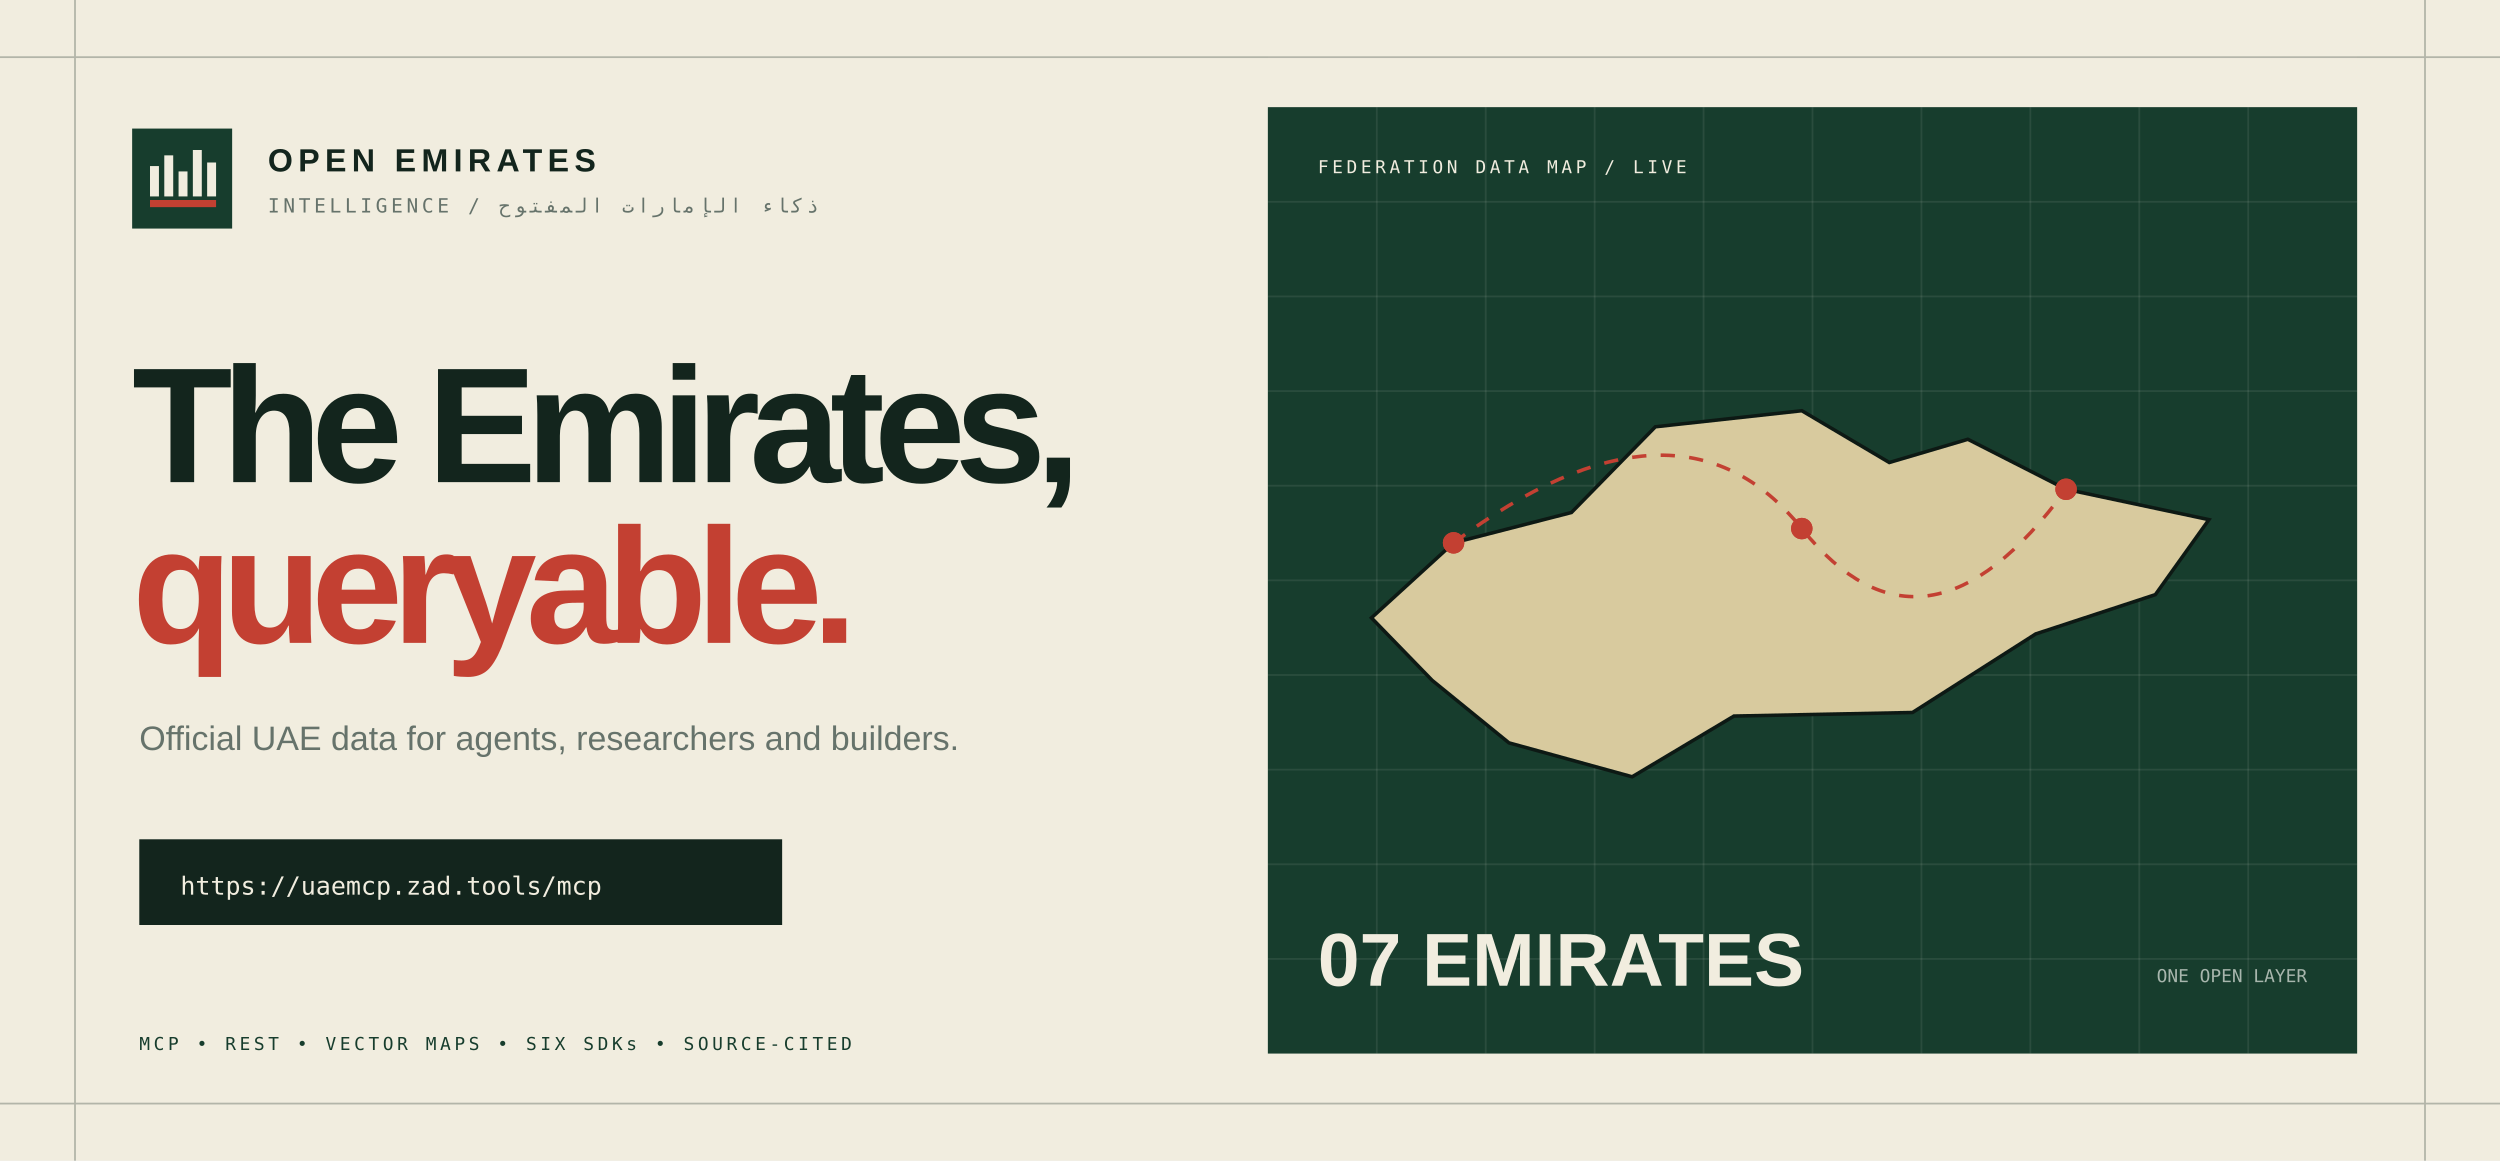
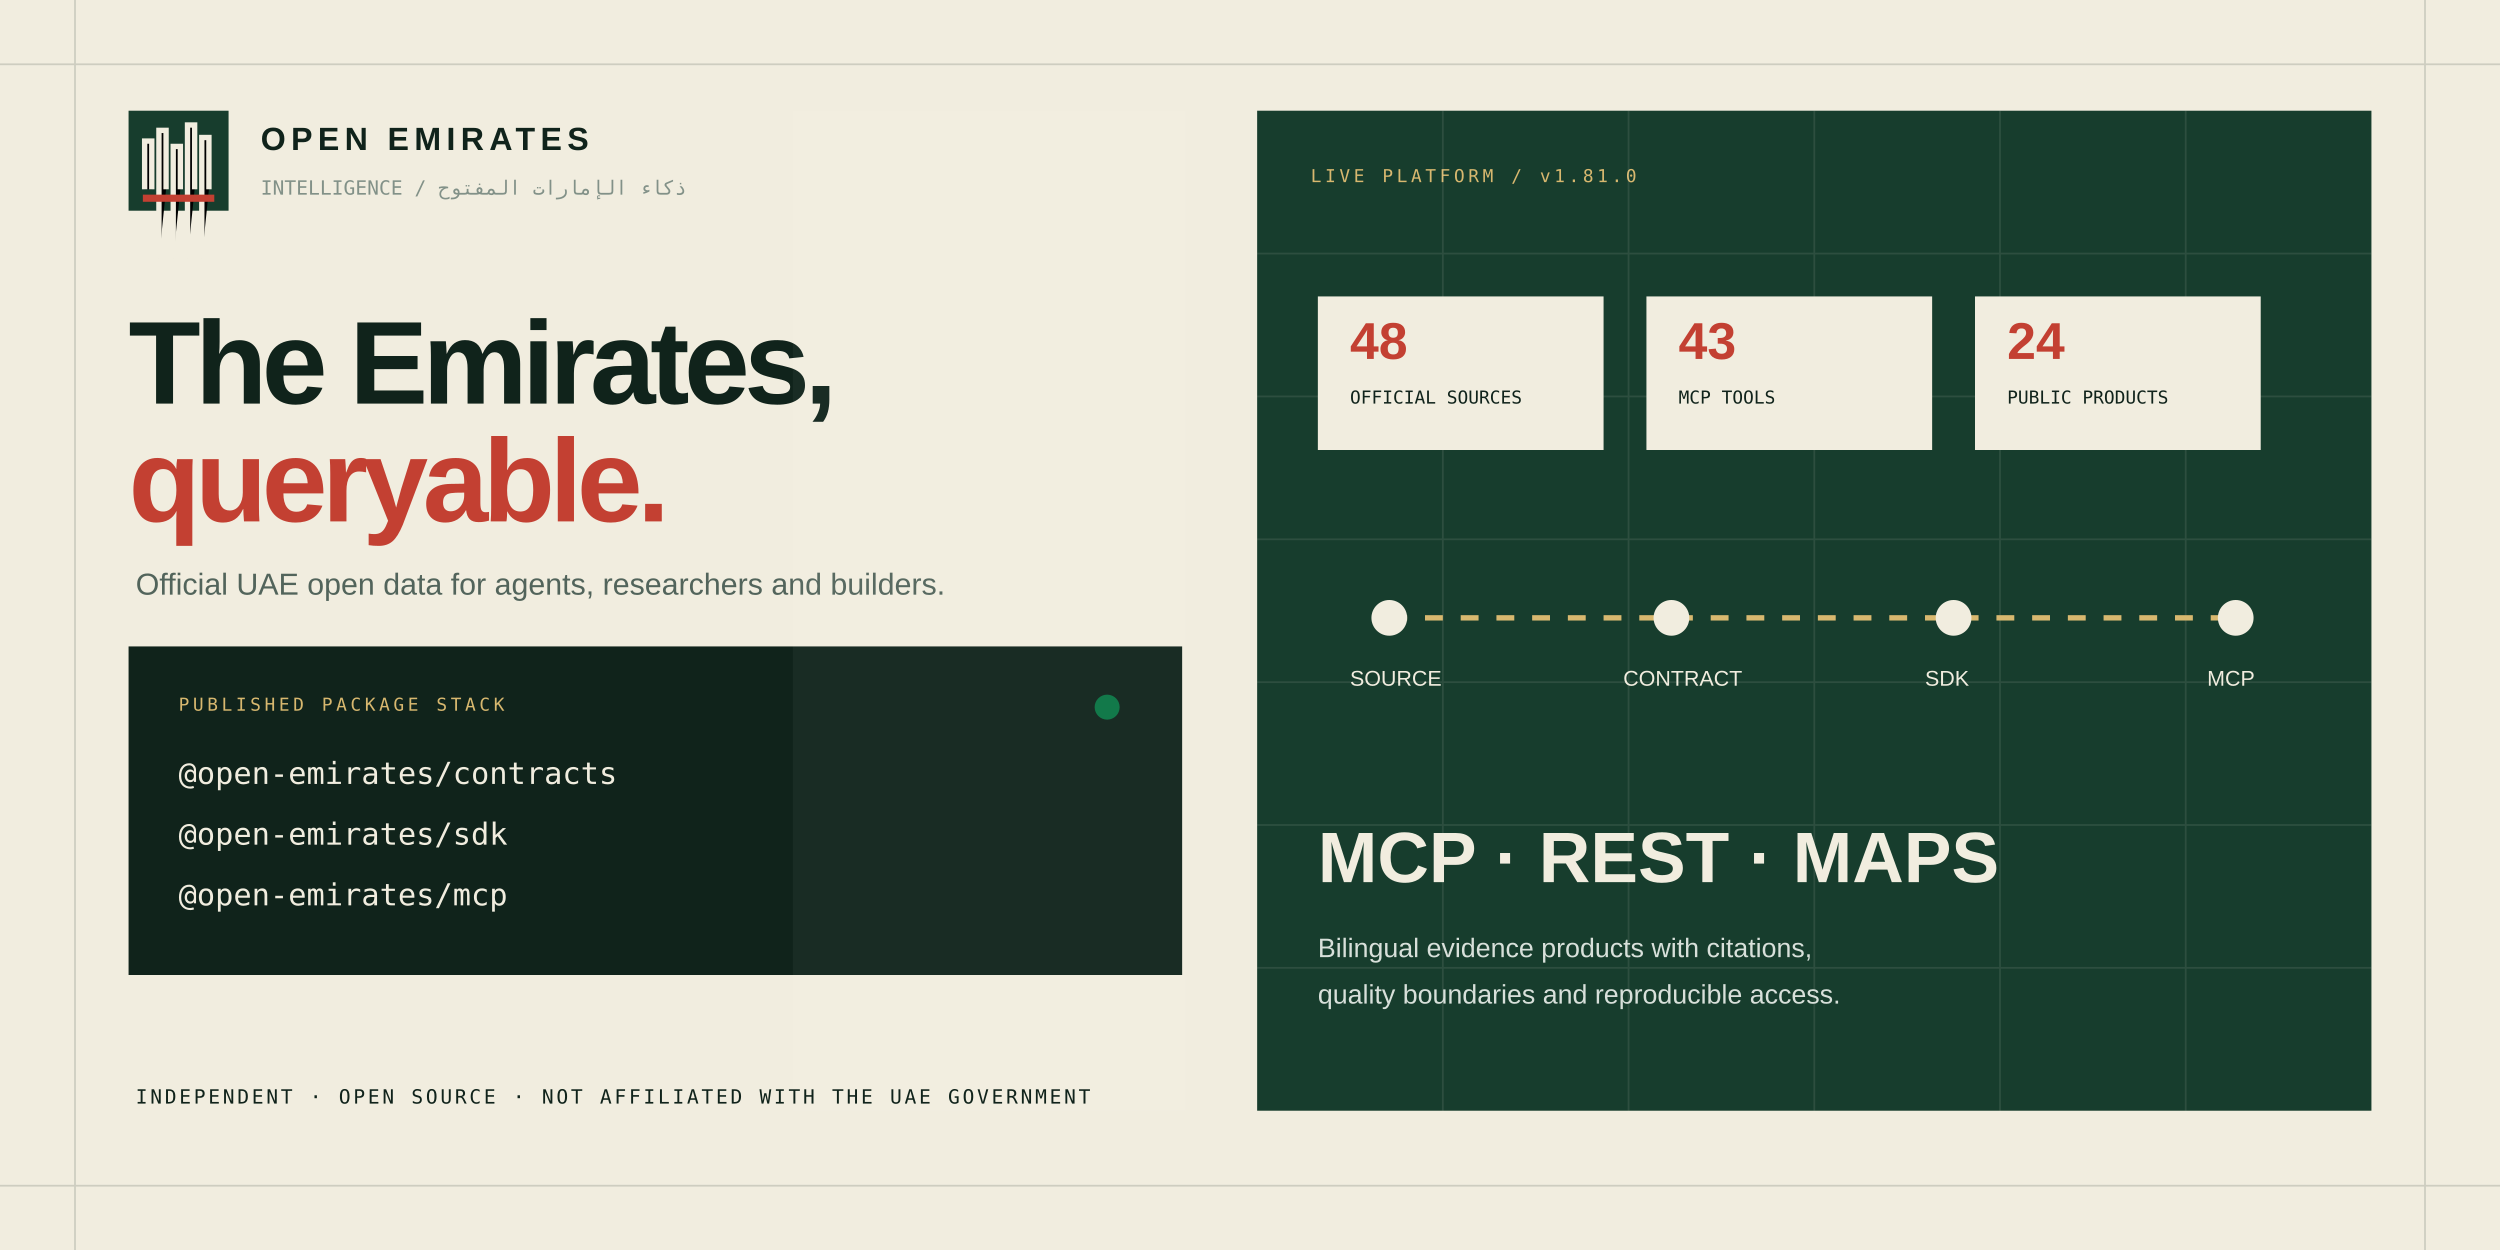
- <svg xmlns="http://www.w3.org/2000/svg" width="1400" height="650" viewBox="0 0 1400 650">
-   <style>
-     @keyframes dash{to{stroke-dashoffset:-60}}@keyframes pulse{0%,100%{r:5;opacity:1}50%{r:18;opacity:.15}}@keyframes scan{0%{transform:translateY(-80px)}100%{transform:translateY(730px)}}
-     .route{animation:dash 5s linear infinite}.pulse{animation:pulse 2.2s ease-in-out infinite;transform-origin:center}.scan{animation:scan 6s linear infinite}
-   </style>
-   <rect width="1400" height="650" fill="#f1eddf" />
-   <path d="M0 32h1400M0 618h1400M42 0v650M1358 0v650" stroke="#13251d" stroke-opacity=".28" />
-   <g transform="translate(74 72)">
+ <svg xmlns="http://www.w3.org/2000/svg" width="1400" height="700" viewBox="0 0 1400 700" role="img" aria-label="Open Emirates Intelligence developer platform">
+   <defs>
+     <style>
+   @font-face{font-family:Dubai;src:url('/assets/fonts/Dubai-Regular.woff')}
+   text{font-family:Dubai,Arial,sans-serif}.mono{font-family:ui-monospace,SFMono-Regular,Menlo,monospace}
+   @keyframes sweep{0%{transform:translateX(-260px)}100%{transform:translateX(1320px)}}
+   @keyframes rise{from{transform:scaleY(.08)}to{transform:scaleY(1)}}
+   @keyframes dash{to{stroke-dashoffset:-48}}
+   @keyframes blink{0%,45%{opacity:1}50%,100%{opacity:.25}}
+   @media(prefers-reduced-motion:no-preference){.sweep{animation:sweep 7s linear infinite}.rise{animation:rise 1.1s cubic-bezier(.2,.8,.2,1) both;transform-origin:bottom}.dash{animation:dash 4s linear infinite}.blink{animation:blink 1.8s steps(1) infinite}}
+   @media(prefers-reduced-motion:reduce){.sweep,.rise,.dash,.blink{animation:none}}
+ </style>
+   </defs>
+   <rect width="1400" height="700" fill="#f1eddf" />
+   <path d="M0 36h1400M0 664h1400M42 0v700M1358 0v700" stroke="#10231b" opacity=".16" />
+   <g transform="translate(72 62)">
    <rect width="56" height="56" fill="#173d2d" />
-     <path d="M10 38V21h5v17zm8 0V15h5v23zm8 0V24h5v14zm8 0V12h5v26zm8 0V19h5v19z" fill="#f1eddf" />
-     <path d="M10 42h37" stroke="#c34032" stroke-width="4" />
-     <text x="76" y="24" fill="#13251d" font-family="Dubai,Arial,sans-serif" font-size="18" font-weight="700" letter-spacing="3">OPEN EMIRATES</text>
-     <text x="76" y="47" fill="#66736b" font-family="monospace" font-size="11" letter-spacing="2">INTELLIGENCE / ذكاء الإمارات المفتوح</text>
+     <path d="M9 44V17h4v27m4 39V11h4v33m4 39V20h4v24m4 39V8h4v36m4 39V15h4v29" stroke="#f1eddf" stroke-width="3" />
+     <path d="M8 49h40" stroke="#c34032" stroke-width="4" />
  </g>
-   <text x="74" y="270" fill="#13251d" font-family="Dubai,Arial,sans-serif" font-size="92" font-weight="700" letter-spacing="-6">The Emirates,</text>
-   <text x="74" y="360" fill="#c34032" font-family="Dubai,Arial,sans-serif" font-size="92" font-weight="700" letter-spacing="-6">queryable.</text>
-   <text x="78" y="420" fill="#66736b" font-family="Dubai,Arial,sans-serif" font-size="19">Official UAE data for agents, researchers and builders.</text>
-   <rect x="78" y="470" width="360" height="48" fill="#13251d" />
-   <text x="101" y="501" fill="#f1eddf" font-family="monospace" font-size="14">https://uaemcp.zad.tools/mcp</text>
-   <g transform="translate(710 60)">
-     <rect width="610" height="530" fill="#173d2d" />
-     <g stroke="#f1eddf" stroke-opacity=".09">
-       <path d="M0 53h610M0 106h610M0 159h610M0 212h610M0 265h610M0 318h610M0 371h610M0 424h610M0 477h610" />
-       <path d="M61 0v530M122 0v530M183 0v530M244 0v530M305 0v530M366 0v530M427 0v530M488 0v530M549 0v530" />
+   <text x="146" y="84" fill="#10231b" font-size="18" font-weight="700" letter-spacing="3">OPEN EMIRATES</text>
+   <text x="146" y="109" fill="#829188" font-size="11" class="mono">INTELLIGENCE / ذكاء الإمارات المفتوح</text>
+   <text x="72" y="226" fill="#10231b" font-size="66" font-weight="700" letter-spacing="-3">The Emirates,</text>
+   <text x="72" y="292" fill="#c34032" font-size="66" font-weight="700" letter-spacing="-3">queryable.</text>
+   <text x="76" y="333" fill="#52645b" font-size="17">Official UAE open data for agents, researchers and builders.</text>
+   <g transform="translate(72 362)">
+     <rect width="590" height="184" fill="#10231b" />
+     <text x="28" y="36" fill="#d8b86f" font-size="10" class="mono" letter-spacing="2">PUBLISHED PACKAGE STACK</text>
+     <text x="28" y="77" fill="#f1eddf" font-size="17" class="mono">@open-emirates/contracts</text>
+     <text x="28" y="111" fill="#f1eddf" font-size="17" class="mono">@open-emirates/sdk</text>
+     <text x="28" y="145" fill="#f1eddf" font-size="17" class="mono">@open-emirates/mcp</text>
+     <circle class="blink" cx="548" cy="34" r="7" fill="#087443" />
+   </g>
+   <g transform="translate(704 62)">
+     <rect width="624" height="560" fill="#173d2d" />
+     <text x="30" y="40" fill="#d8b86f" font-size="10" class="mono" letter-spacing="2">LIVE PLATFORM / v1.81.0</text>
+     <g stroke="#f1eddf" opacity=".1">
+       <path d="M0 80h624M0 160h624M0 240h624M0 320h624M0 400h624M0 480h624" />
+       <path d="M104 0v560M208 0v560M312 0v560M416 0v560M520 0v560" />
    </g>
-     <path d="M58 286l46-42 66-17 47-48 82-9 49 29 44-13 55 28 80 17-30 42-67 22-69 44-100 2-57 34-69-19-43-35z" fill="#d8ca9e" stroke="#0d1914" stroke-width="2" />
-     <path class="route" d="M104 244Q230 150 299 236T447 214" fill="none" stroke="#c34032" stroke-width="2" stroke-dasharray="8 8" />
-     <g fill="#c34032">
-       <circle cx="104" cy="244" r="6" />
-       <circle class="pulse" cx="104" cy="244" r="6" />
-       <circle cx="299" cy="236" r="6" />
-       <circle class="pulse" cx="299" cy="236" r="6" />
-       <circle cx="447" cy="214" r="6" />
-       <circle class="pulse" cx="447" cy="214" r="6" />
+     <g transform="translate(34 104)">
+       <rect width="160" height="86" fill="#f1eddf" />
+       <text x="18" y="35" fill="#c34032" font-size="29" font-weight="700">48</text>
+       <text x="18" y="60" fill="#10231b" font-size="10" class="mono">OFFICIAL SOURCES</text>
+       <rect x="184" width="160" height="86" fill="#f1eddf" />
+       <text x="202" y="35" fill="#c34032" font-size="29" font-weight="700">43</text>
+       <text x="202" y="60" fill="#10231b" font-size="10" class="mono">MCP TOOLS</text>
+       <rect x="368" width="160" height="86" fill="#f1eddf" />
+       <text x="386" y="35" fill="#c34032" font-size="29" font-weight="700">24</text>
+       <text x="386" y="60" fill="#10231b" font-size="10" class="mono">PUBLIC PRODUCTS</text>
    </g>
-     <rect class="scan" x="0" y="-80" width="610" height="80" fill="#f1eddf" opacity=".035" />
-     <text x="28" y="37" fill="#f1eddf" font-family="monospace" font-size="10" letter-spacing="2">FEDERATION DATA MAP / LIVE</text>
-     <text x="28" y="492" fill="#f1eddf" font-family="Dubai,Arial,sans-serif" font-size="42" font-weight="700">07 EMIRATES</text>
-     <text x="582" y="490" text-anchor="end" fill="#a8b6ad" font-family="monospace" font-size="10">ONE OPEN LAYER</text>
+     <path class="dash" d="M74 284H548" stroke="#d8b86f" stroke-width="3" stroke-dasharray="10 10" />
+     <g fill="#f1eddf">
+       <circle cx="74" cy="284" r="10" />
+       <circle cx="232" cy="284" r="10" />
+       <circle cx="390" cy="284" r="10" />
+       <circle cx="548" cy="284" r="10" />
+     </g>
+     <g fill="#f1eddf" font-size="12" class="mono">
+       <text x="52" y="322">SOURCE</text>
+       <text x="205" y="322">CONTRACT</text>
+       <text x="374" y="322">SDK</text>
+       <text x="532" y="322">MCP</text>
+     </g>
+     <text x="34" y="432" fill="#f1eddf" font-size="40" font-weight="700">MCP · REST · MAPS</text>
+     <text x="34" y="474" fill="#d8e0da" font-size="15">Bilingual evidence products with citations,</text>
+     <text x="34" y="500" fill="#d8e0da" font-size="15">quality boundaries and reproducible access.</text>
+     <rect class="sweep" x="-260" y="0" width="220" height="560" fill="white" opacity=".04" />
  </g>
-   <text x="78" y="588" fill="#173d2d" font-family="monospace" font-size="10" letter-spacing="2">MCP • REST • VECTOR MAPS • SIX SDKs • SOURCE-CITED</text>
+   <text x="76" y="618" fill="#10231b" font-size="11" class="mono" letter-spacing="1.5">INDEPENDENT · OPEN SOURCE · NOT AFFILIATED WITH THE UAE GOVERNMENT</text>
</svg>
